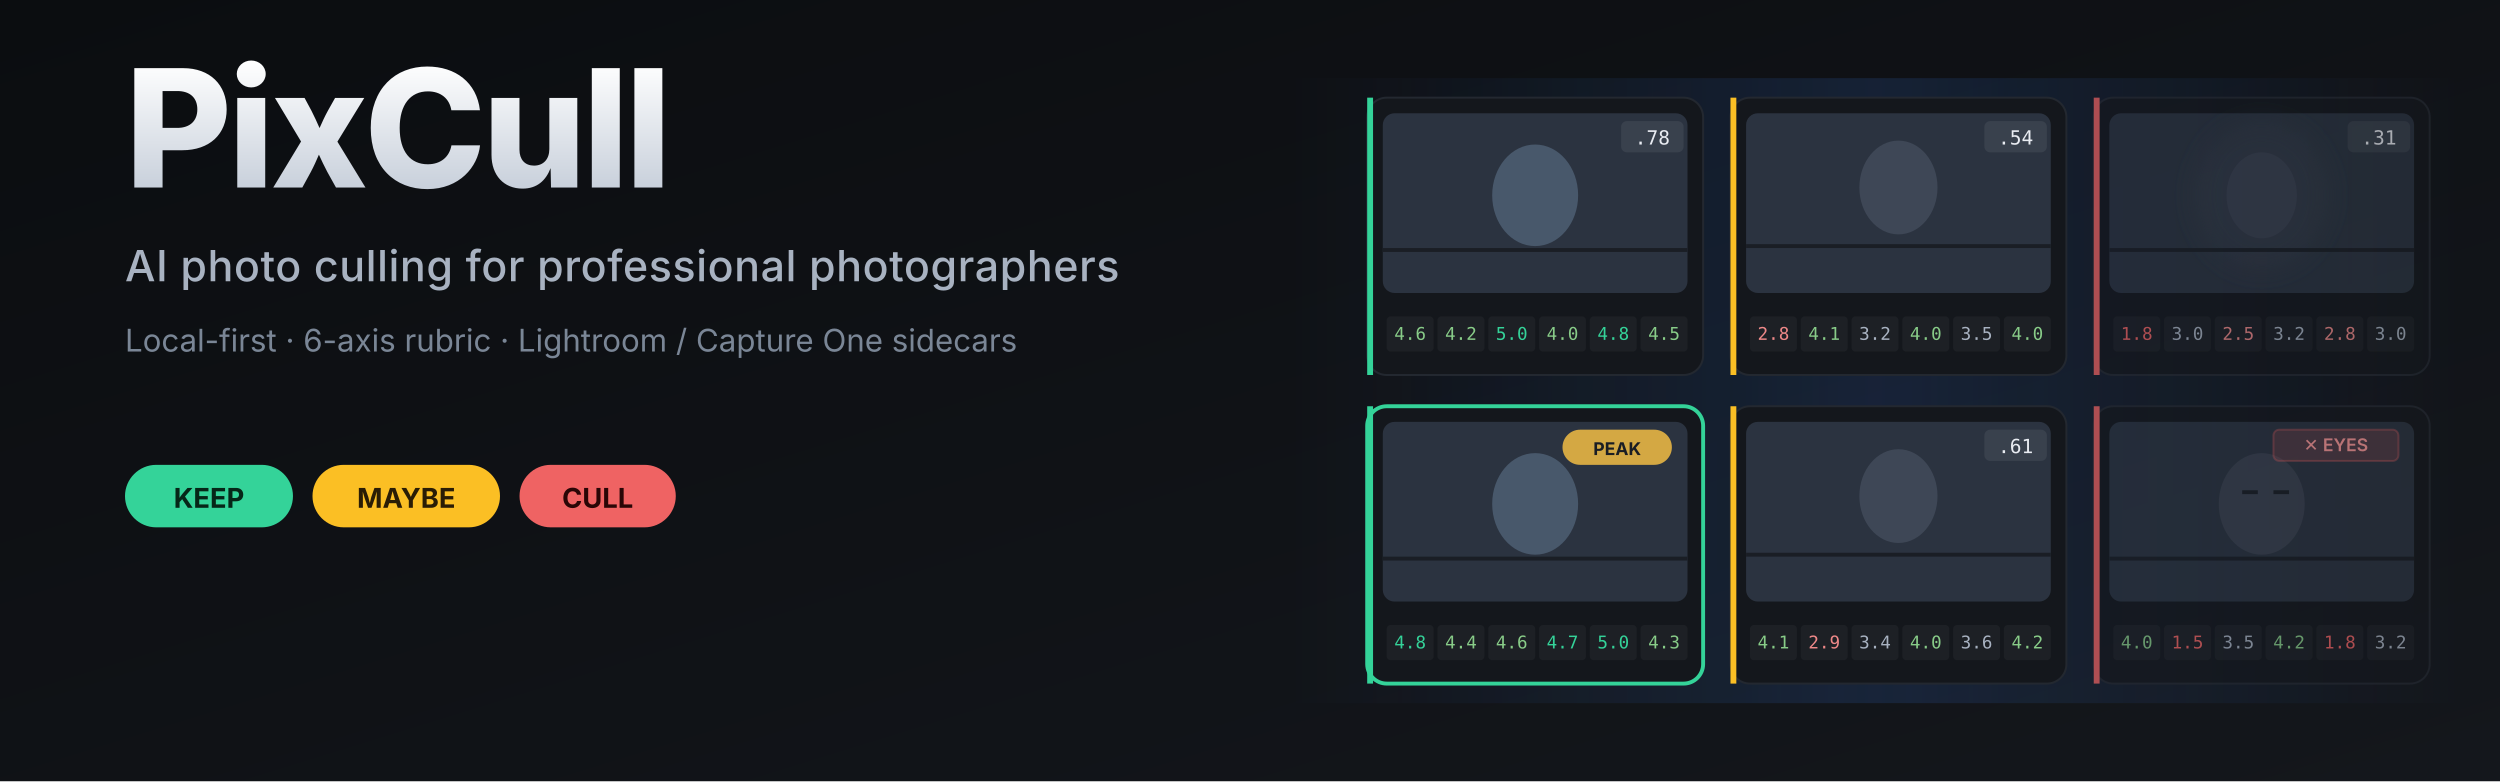
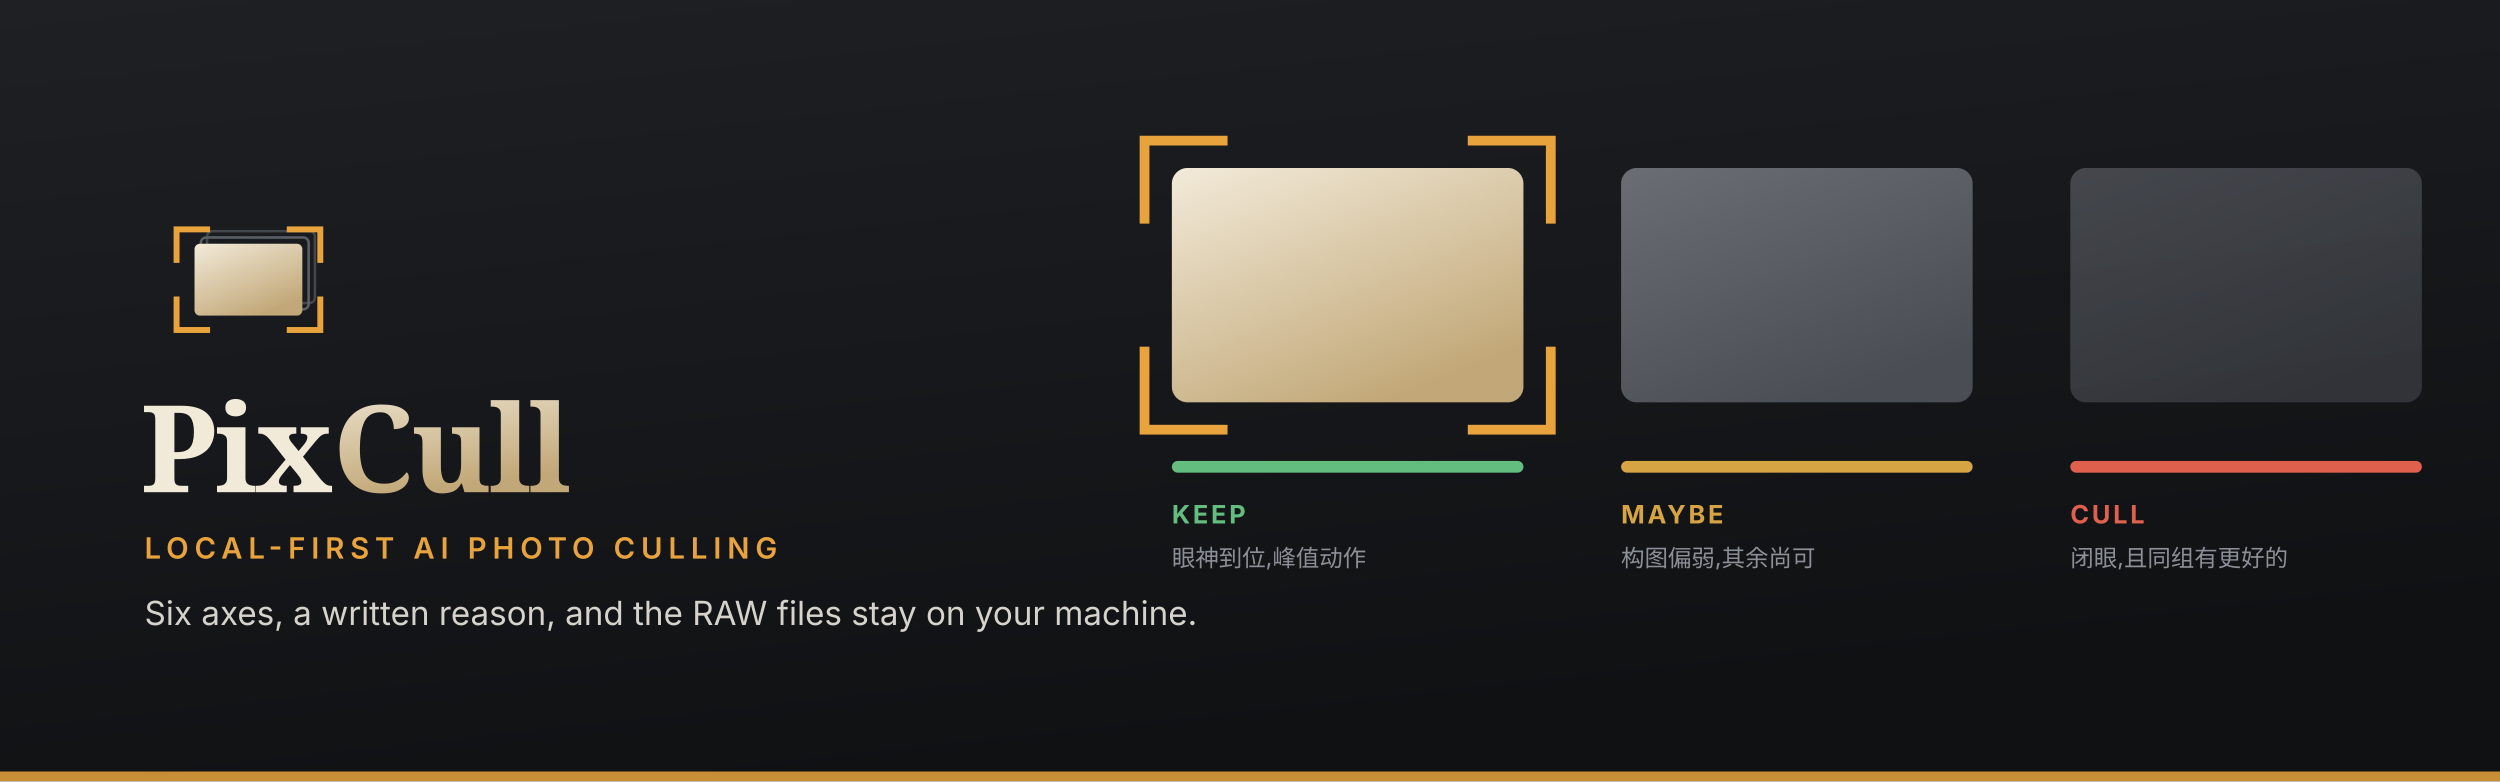
- <svg xmlns="http://www.w3.org/2000/svg" viewBox="0 0 1280 400" width="1280" height="400" role="img" aria-label="PixCull — AI photo culling for professional photographers">
+ <svg xmlns="http://www.w3.org/2000/svg" viewBox="0 0 1280 400" width="1280" height="400" role="img" aria-label="PixCull — local-first AI photo culling: three frames from one take, scored on six axes, one marked">
  <defs>
-     <linearGradient id="bg" x1="0" y1="0" x2="1" y2="1">
-       <stop offset="0" stop-color="#0b0d10" />
-       <stop offset="1" stop-color="#14171c" />
+     <linearGradient id="ground" x1="0" y1="0" x2="0.35" y2="1">
+       <stop offset="0%" stop-color="#1e2024" />
+       <stop offset="100%" stop-color="#101113" />
    </linearGradient>
-     <linearGradient id="title" x1="0" y1="0" x2="0" y2="1">
-       <stop offset="0" stop-color="#ffffff" />
-       <stop offset="1" stop-color="#c8d0db" />
+     <linearGradient id="paper" x1="0" y1="0" x2="0.6" y2="1">
+       <stop offset="0%" stop-color="#f2ead9" />
+       <stop offset="100%" stop-color="#c2a878" />
    </linearGradient>
-     <linearGradient id="accentGlow" x1="0" y1="0" x2="1" y2="0">
-       <stop offset="0" stop-color="#3b82f6" stop-opacity="0.0" />
-       <stop offset="0.5" stop-color="#3b82f6" stop-opacity="0.18" />
-       <stop offset="1" stop-color="#3b82f6" stop-opacity="0.0" />
+     <linearGradient id="paperDim" x1="0" y1="0" x2="0.6" y2="1">
+       <stop offset="0%" stop-color="#6a6d74" />
+       <stop offset="100%" stop-color="#4a4d54" />
    </linearGradient>
-     <filter id="soft" x="-20%" y="-20%" width="140%" height="140%">
-       <feGaussianBlur stdDeviation="6" />
-     </filter>
  </defs>
-   <rect width="1280" height="400" fill="url(#bg)" />
-   <rect x="660" y="40" width="600" height="320" fill="url(#accentGlow)" opacity="0.8" />
-   <g transform="translate(64, 96)">
-     <text x="0" y="0" fill="url(#title)" font-family="Inter, -apple-system, 'Segoe UI', sans-serif" font-weight="800" font-size="84" letter-spacing="-2">PixCull</text>
-     <text x="0" y="48" fill="#a8b2c1" font-family="Inter, sans-serif" font-weight="500" font-size="22" letter-spacing="0.3">AI photo culling for professional photographers</text>
-     <text x="0" y="84" fill="#7a8696" font-family="Inter, sans-serif" font-weight="400" font-size="16">Local-first · 6-axis rubric · Lightroom / Capture One sidecars</text>
-     <g transform="translate(0, 142)">
-       <g>
-         <rect x="0" y="0" width="86" height="32" rx="16" fill="#34d399" />
-         <text x="43" y="22" fill="#062618" font-family="Inter, sans-serif" font-weight="700" font-size="14" text-anchor="middle">KEEP</text>
-       </g>
-       <g transform="translate(96, 0)">
-         <rect x="0" y="0" width="96" height="32" rx="16" fill="#fbbf24" />
-         <text x="48" y="22" fill="#2a1d05" font-family="Inter, sans-serif" font-weight="700" font-size="14" text-anchor="middle">MAYBE</text>
-       </g>
-       <g transform="translate(202, 0)">
-         <rect x="0" y="0" width="80" height="32" rx="16" fill="#ef6363" />
-         <text x="40" y="22" fill="#2a0606" font-family="Inter, sans-serif" font-weight="700" font-size="14" text-anchor="middle">CULL</text>
-       </g>
+   <rect width="1280" height="400" fill="url(#ground)" />
+   <rect x="0" y="395" width="1280" height="5" fill="#e8a33c" opacity="0.85" />
+   <g transform="translate(72.00,88.00) scale(4.6)">
+     <rect x="7.4" y="6.6" width="12" height="8" rx="0.6" fill="none" stroke="#43464d" stroke-width="0.28" />
+     <rect x="6.7" y="7.3" width="12" height="8" rx="0.6" fill="none" stroke="#5b5f68" stroke-width="0.28" />
+     <rect x="6" y="8" width="12" height="8" rx="0.6" fill="url(#paper)" />
+     <g fill="none" stroke="#e8a33c" stroke-width="0.66" stroke-linecap="square">
+       <path d="M4 9.8 V6.4 H7.4" />
+       <path d="M20 9.8 V6.4 H16.6" />
+       <path d="M4 14.2 V17.6 H7.4" />
+       <path d="M20 14.2 V17.6 H16.6" />
    </g>
  </g>
-   <g transform="translate(700, 50)">
-     <g transform="translate(0, 0)">
-       <rect x="0" y="0" width="172" height="142" rx="10" fill="#14171c" stroke="#232830" />
-       <rect x="0" y="0" width="3" height="142" fill="#34d399" />
-       <rect x="8" y="8" width="156" height="92" rx="6" fill="#2b3340" />
-       <ellipse cx="86" cy="50" rx="22" ry="26" fill="#48586b" />
-       <line x1="8" y1="78" x2="164" y2="78" stroke="#1a1e25" stroke-width="2" />
-       <rect x="130" y="12" width="32" height="16" rx="3" fill="rgba(255,255,255,0.07)" />
-       <text x="146" y="24" fill="#e9ecf2" font-family="ui-monospace, monospace" font-size="10" text-anchor="middle">.78</text>
-       <g transform="translate(10, 112)" font-family="ui-monospace, monospace" font-size="9">
-         <rect x="0" y="0" width="24" height="18" rx="2" fill="rgba(255,255,255,0.04)" />
-         <text x="12" y="12" fill="#88cc88" text-anchor="middle">4.6</text>
-         <rect x="26" y="0" width="24" height="18" rx="2" fill="rgba(255,255,255,0.04)" />
-         <text x="38" y="12" fill="#88cc88" text-anchor="middle">4.2</text>
-         <rect x="52" y="0" width="24" height="18" rx="2" fill="rgba(255,255,255,0.04)" />
-         <text x="64" y="12" fill="#34d399" text-anchor="middle">5.0</text>
-         <rect x="78" y="0" width="24" height="18" rx="2" fill="rgba(255,255,255,0.04)" />
-         <text x="90" y="12" fill="#88cc88" text-anchor="middle">4.0</text>
-         <rect x="104" y="0" width="24" height="18" rx="2" fill="rgba(255,255,255,0.04)" />
-         <text x="116" y="12" fill="#34d399" text-anchor="middle">4.8</text>
-         <rect x="130" y="0" width="24" height="18" rx="2" fill="rgba(255,255,255,0.04)" />
-         <text x="142" y="12" fill="#88cc88" text-anchor="middle">4.5</text>
+   <text x="72" y="252" font-family="'Charter','Iowan Old Style','PT Serif','Cambria',Georgia,serif" font-size="62" font-weight="700" letter-spacing="-1.5" fill="#f2ead9">Pix<tspan fill="url(#paper)">Cull</tspan>
+   </text>
+   <text x="74" y="286" font-family="-apple-system,'Inter','Segoe UI','PingFang SC',system-ui,sans-serif" font-size="15" font-weight="600" letter-spacing="3" fill="#e8a33c">LOCAL-FIRST AI PHOTO CULLING</text>
+   <text x="74" y="320" font-family="-apple-system,'Inter','Segoe UI','PingFang SC',system-ui,sans-serif" font-size="17" font-weight="400" fill="#d6d3cd">Six axes, a written reason, and the RAW files stay on your machine.</text>
+   <g transform="translate(600,86)">
+     <g transform="translate(0,0)">
+       <rect x="0" y="0" width="180" height="120" rx="8" fill="url(#paper)" />
+       <g fill="none" stroke="#e8a33c" stroke-width="5" stroke-linecap="square">
+         <path d="M-14 26 V-14 H26" />
+         <path d="M194 26 V-14 H154" />
+         <path d="M-14 94 V134 H26" />
+         <path d="M194 94 V134 H154" />
      </g>
+       <rect x="0" y="150" width="180" height="6" rx="3" fill="#63bd7f" />
+       <text x="0" y="182" font-family="-apple-system,'Inter',system-ui,sans-serif" font-size="13" font-weight="700" letter-spacing="1.4" fill="#63bd7f">KEEP</text>
+       <text x="0" y="204" font-family="-apple-system,'Inter','PingFang SC',system-ui,sans-serif" font-size="12" fill="#8b8f97">眼神到位,峰值动作</text>
    </g>
-     <g transform="translate(186, 0)">
-       <rect x="0" y="0" width="172" height="142" rx="10" fill="#14171c" stroke="#232830" />
-       <rect x="0" y="0" width="3" height="142" fill="#fbbf24" />
-       <rect x="8" y="8" width="156" height="92" rx="6" fill="#2b3340" />
-       <ellipse cx="86" cy="46" rx="20" ry="24" fill="#3e4756" />
-       <line x1="8" y1="76" x2="164" y2="76" stroke="#1a1e25" stroke-width="2" />
-       <rect x="130" y="12" width="32" height="16" rx="3" fill="rgba(255,255,255,0.07)" />
-       <text x="146" y="24" fill="#e9ecf2" font-family="ui-monospace, monospace" font-size="10" text-anchor="middle">.54</text>
-       <g transform="translate(10, 112)" font-family="ui-monospace, monospace" font-size="9">
-         <rect x="0" y="0" width="24" height="18" rx="2" fill="rgba(255,255,255,0.04)" />
-         <text x="12" y="12" fill="#ee8888" text-anchor="middle">2.8</text>
-         <rect x="26" y="0" width="24" height="18" rx="2" fill="rgba(255,255,255,0.04)" />
-         <text x="38" y="12" fill="#88cc88" text-anchor="middle">4.1</text>
-         <rect x="52" y="0" width="24" height="18" rx="2" fill="rgba(255,255,255,0.04)" />
-         <text x="64" y="12" fill="#a8b2c1" text-anchor="middle">3.2</text>
-         <rect x="78" y="0" width="24" height="18" rx="2" fill="rgba(255,255,255,0.04)" />
-         <text x="90" y="12" fill="#88cc88" text-anchor="middle">4.0</text>
-         <rect x="104" y="0" width="24" height="18" rx="2" fill="rgba(255,255,255,0.04)" />
-         <text x="116" y="12" fill="#a8b2c1" text-anchor="middle">3.5</text>
-         <rect x="130" y="0" width="24" height="18" rx="2" fill="rgba(255,255,255,0.04)" />
-         <text x="142" y="12" fill="#88cc88" text-anchor="middle">4.0</text>
-       </g>
+     <g transform="translate(230,0)">
+       <rect x="0" y="0" width="180" height="120" rx="8" fill="url(#paperDim)" />
+       <rect x="0" y="150" width="180" height="6" rx="3" fill="#d6a443" />
+       <text x="0" y="182" font-family="-apple-system,'Inter',system-ui,sans-serif" font-size="13" font-weight="700" letter-spacing="1.4" fill="#d6a443">MAYBE</text>
+       <text x="0" y="204" font-family="-apple-system,'Inter','PingFang SC',system-ui,sans-serif" font-size="12" fill="#8b8f97">构图偏弱,其余尚可</text>
    </g>
-     <g transform="translate(372, 0)" opacity="0.7">
-       <rect x="0" y="0" width="172" height="142" rx="10" fill="#14171c" stroke="#232830" />
-       <rect x="0" y="0" width="3" height="142" fill="#ef6363" />
-       <rect x="8" y="8" width="156" height="92" rx="6" fill="#2b3340" />
-       <ellipse cx="86" cy="50" rx="18" ry="22" fill="#3a4250" />
-       <ellipse cx="86" cy="50" rx="34" ry="38" fill="#3a4250" opacity="0.4" filter="url(#soft)" />
-       <line x1="8" y1="78" x2="164" y2="78" stroke="#1a1e25" stroke-width="2" />
-       <rect x="130" y="12" width="32" height="16" rx="3" fill="rgba(255,255,255,0.07)" />
-       <text x="146" y="24" fill="#e9ecf2" font-family="ui-monospace, monospace" font-size="10" text-anchor="middle">.31</text>
-       <g transform="translate(10, 112)" font-family="ui-monospace, monospace" font-size="9">
-         <rect x="0" y="0" width="24" height="18" rx="2" fill="rgba(255,255,255,0.04)" />
-         <text x="12" y="12" fill="#ef6363" text-anchor="middle">1.8</text>
-         <rect x="26" y="0" width="24" height="18" rx="2" fill="rgba(255,255,255,0.04)" />
-         <text x="38" y="12" fill="#a8b2c1" text-anchor="middle">3.0</text>
-         <rect x="52" y="0" width="24" height="18" rx="2" fill="rgba(255,255,255,0.04)" />
-         <text x="64" y="12" fill="#ee8888" text-anchor="middle">2.5</text>
-         <rect x="78" y="0" width="24" height="18" rx="2" fill="rgba(255,255,255,0.04)" />
-         <text x="90" y="12" fill="#a8b2c1" text-anchor="middle">3.2</text>
-         <rect x="104" y="0" width="24" height="18" rx="2" fill="rgba(255,255,255,0.04)" />
-         <text x="116" y="12" fill="#ee8888" text-anchor="middle">2.8</text>
-         <rect x="130" y="0" width="24" height="18" rx="2" fill="rgba(255,255,255,0.04)" />
-         <text x="142" y="12" fill="#a8b2c1" text-anchor="middle">3.0</text>
-       </g>
-     </g>
-     <g transform="translate(0, 158)">
-       <g>
-         <rect x="0" y="0" width="172" height="142" rx="10" fill="#14171c" stroke="#34d399" stroke-width="2" />
-         <rect x="0" y="0" width="3" height="142" fill="#34d399" />
-         <rect x="8" y="8" width="156" height="92" rx="6" fill="#2b3340" />
-         <ellipse cx="86" cy="50" rx="22" ry="26" fill="#48586b" />
-         <line x1="8" y1="78" x2="164" y2="78" stroke="#1a1e25" stroke-width="2" />
-         <rect x="100" y="12" width="56" height="18" rx="9" fill="#d4a843" />
-         <text x="128" y="25" fill="#1a1d24" font-family="Inter, sans-serif" font-weight="700" font-size="9" text-anchor="middle">PEAK</text>
-         <g transform="translate(10, 112)" font-family="ui-monospace, monospace" font-size="9">
-           <rect x="0" y="0" width="24" height="18" rx="2" fill="rgba(255,255,255,0.04)" />
-           <text x="12" y="12" fill="#34d399" text-anchor="middle">4.8</text>
-           <rect x="26" y="0" width="24" height="18" rx="2" fill="rgba(255,255,255,0.04)" />
-           <text x="38" y="12" fill="#88cc88" text-anchor="middle">4.4</text>
-           <rect x="52" y="0" width="24" height="18" rx="2" fill="rgba(255,255,255,0.04)" />
-           <text x="64" y="12" fill="#88cc88" text-anchor="middle">4.6</text>
-           <rect x="78" y="0" width="24" height="18" rx="2" fill="rgba(255,255,255,0.04)" />
-           <text x="90" y="12" fill="#34d399" text-anchor="middle">4.7</text>
-           <rect x="104" y="0" width="24" height="18" rx="2" fill="rgba(255,255,255,0.04)" />
-           <text x="116" y="12" fill="#34d399" text-anchor="middle">5.0</text>
-           <rect x="130" y="0" width="24" height="18" rx="2" fill="rgba(255,255,255,0.04)" />
-           <text x="142" y="12" fill="#88cc88" text-anchor="middle">4.3</text>
-         </g>
-       </g>
-       <g transform="translate(186, 0)">
-         <rect x="0" y="0" width="172" height="142" rx="10" fill="#14171c" stroke="#232830" />
-         <rect x="0" y="0" width="3" height="142" fill="#fbbf24" />
-         <rect x="8" y="8" width="156" height="92" rx="6" fill="#2b3340" />
-         <ellipse cx="86" cy="46" rx="20" ry="24" fill="#3e4756" />
-         <line x1="8" y1="76" x2="164" y2="76" stroke="#1a1e25" stroke-width="2" />
-         <rect x="130" y="12" width="32" height="16" rx="3" fill="rgba(255,255,255,0.07)" />
-         <text x="146" y="24" fill="#e9ecf2" font-family="ui-monospace, monospace" font-size="10" text-anchor="middle">.61</text>
-         <g transform="translate(10, 112)" font-family="ui-monospace, monospace" font-size="9">
-           <rect x="0" y="0" width="24" height="18" rx="2" fill="rgba(255,255,255,0.04)" />
-           <text x="12" y="12" fill="#88cc88" text-anchor="middle">4.1</text>
-           <rect x="26" y="0" width="24" height="18" rx="2" fill="rgba(255,255,255,0.04)" />
-           <text x="38" y="12" fill="#ee8888" text-anchor="middle">2.9</text>
-           <rect x="52" y="0" width="24" height="18" rx="2" fill="rgba(255,255,255,0.04)" />
-           <text x="64" y="12" fill="#a8b2c1" text-anchor="middle">3.4</text>
-           <rect x="78" y="0" width="24" height="18" rx="2" fill="rgba(255,255,255,0.04)" />
-           <text x="90" y="12" fill="#88cc88" text-anchor="middle">4.0</text>
-           <rect x="104" y="0" width="24" height="18" rx="2" fill="rgba(255,255,255,0.04)" />
-           <text x="116" y="12" fill="#a8b2c1" text-anchor="middle">3.6</text>
-           <rect x="130" y="0" width="24" height="18" rx="2" fill="rgba(255,255,255,0.04)" />
-           <text x="142" y="12" fill="#88cc88" text-anchor="middle">4.2</text>
-         </g>
-       </g>
-       <g transform="translate(372, 0)" opacity="0.7">
-         <rect x="0" y="0" width="172" height="142" rx="10" fill="#14171c" stroke="#232830" />
-         <rect x="0" y="0" width="3" height="142" fill="#ef6363" />
-         <rect x="8" y="8" width="156" height="92" rx="6" fill="#2b3340" />
-         <ellipse cx="86" cy="50" rx="22" ry="26" fill="#3a4250" />
-         <line x1="76" y1="44" x2="84" y2="44" stroke="#1a1e25" stroke-width="2" />
-         <line x1="92" y1="44" x2="100" y2="44" stroke="#1a1e25" stroke-width="2" />
-         <line x1="8" y1="78" x2="164" y2="78" stroke="#1a1e25" stroke-width="2" />
-         <rect x="92" y="12" width="64" height="16" rx="3" fill="rgba(239, 99, 99, 0.18)" stroke="rgba(239, 99, 99, 0.35)" />
-         <text x="124" y="23" fill="#ff9a9a" font-family="Inter, sans-serif" font-weight="600" font-size="9" text-anchor="middle">✕ EYES</text>
-         <g transform="translate(10, 112)" font-family="ui-monospace, monospace" font-size="9">
-           <rect x="0" y="0" width="24" height="18" rx="2" fill="rgba(255,255,255,0.04)" />
-           <text x="12" y="12" fill="#88cc88" text-anchor="middle">4.0</text>
-           <rect x="26" y="0" width="24" height="18" rx="2" fill="rgba(255,255,255,0.04)" />
-           <text x="38" y="12" fill="#ef6363" text-anchor="middle">1.5</text>
-           <rect x="52" y="0" width="24" height="18" rx="2" fill="rgba(255,255,255,0.04)" />
-           <text x="64" y="12" fill="#a8b2c1" text-anchor="middle">3.5</text>
-           <rect x="78" y="0" width="24" height="18" rx="2" fill="rgba(255,255,255,0.04)" />
-           <text x="90" y="12" fill="#88cc88" text-anchor="middle">4.2</text>
-           <rect x="104" y="0" width="24" height="18" rx="2" fill="rgba(255,255,255,0.04)" />
-           <text x="116" y="12" fill="#ef6363" text-anchor="middle">1.8</text>
-           <rect x="130" y="0" width="24" height="18" rx="2" fill="rgba(255,255,255,0.04)" />
-           <text x="142" y="12" fill="#a8b2c1" text-anchor="middle">3.2</text>
-         </g>
-       </g>
+     <g transform="translate(460,0)">
+       <rect x="0" y="0" width="180" height="120" rx="8" fill="url(#paperDim)" opacity="0.55" />
+       <rect x="0" y="150" width="180" height="6" rx="3" fill="#e0604e" />
+       <text x="0" y="182" font-family="-apple-system,'Inter',system-ui,sans-serif" font-size="13" font-weight="700" letter-spacing="1.4" fill="#e0604e">CULL</text>
+       <text x="0" y="204" font-family="-apple-system,'Inter','PingFang SC',system-ui,sans-serif" font-size="12" fill="#8b8f97">闭眼,且同组有更好的</text>
    </g>
  </g>
</svg>
